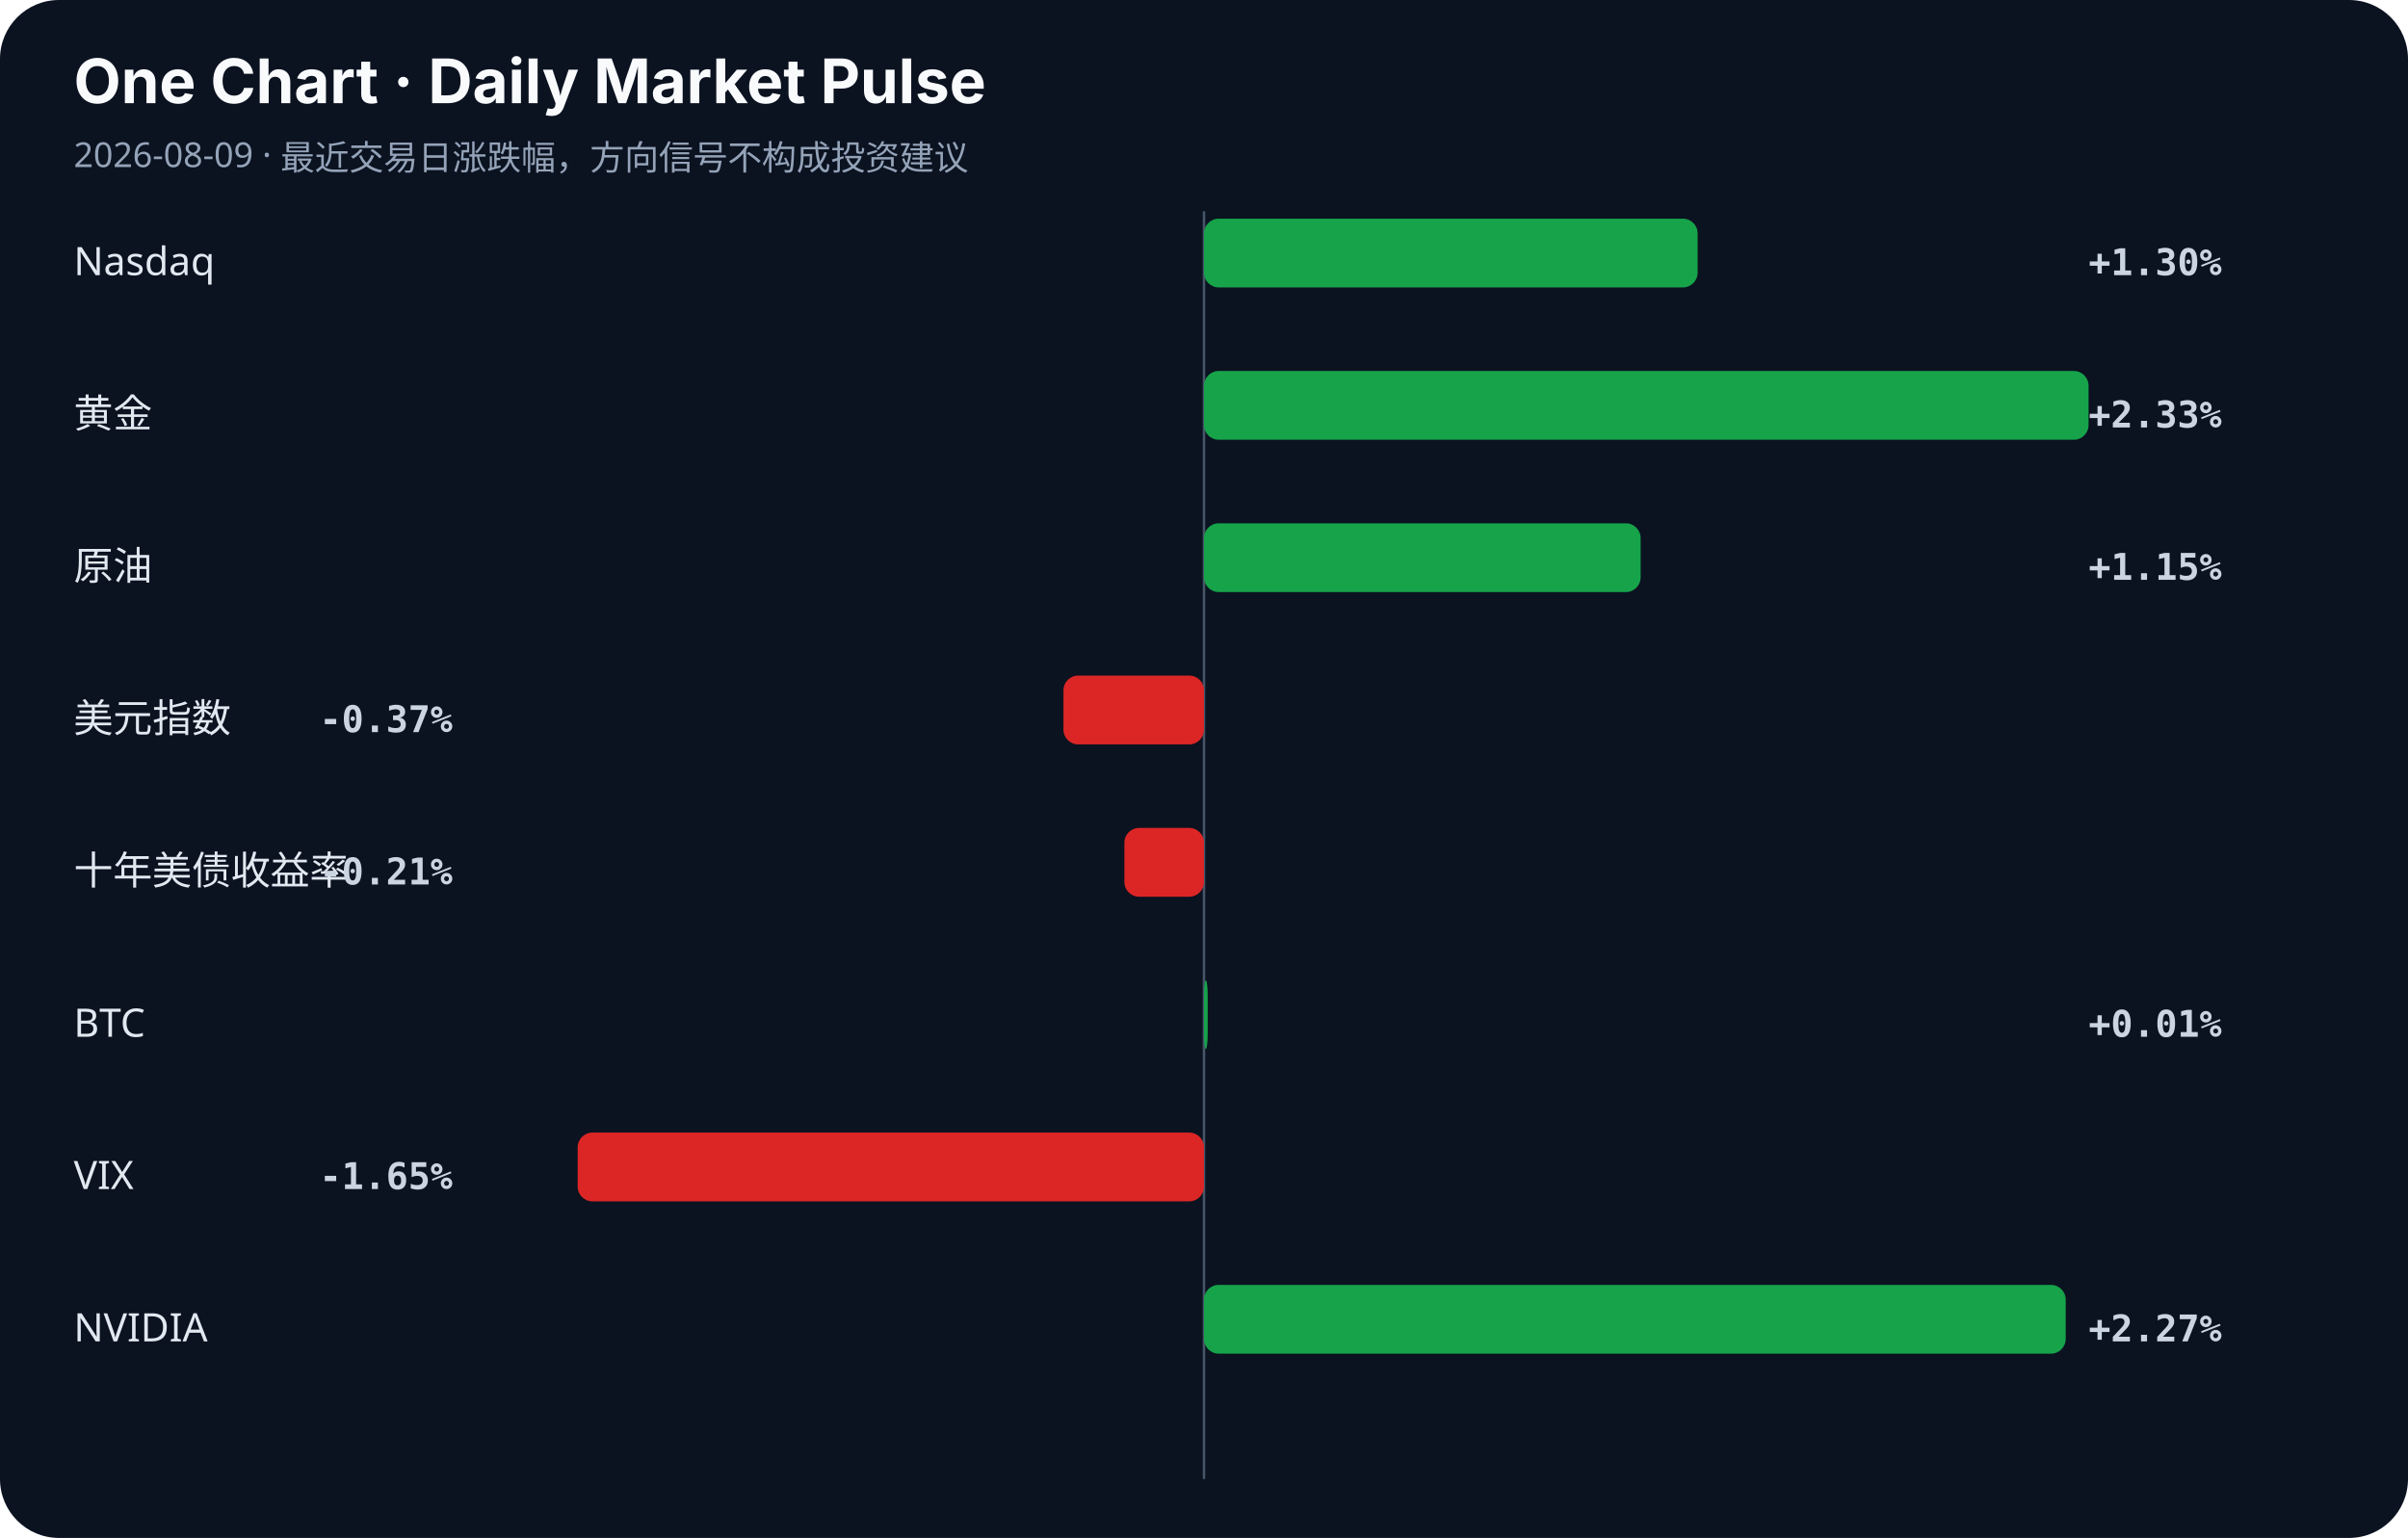
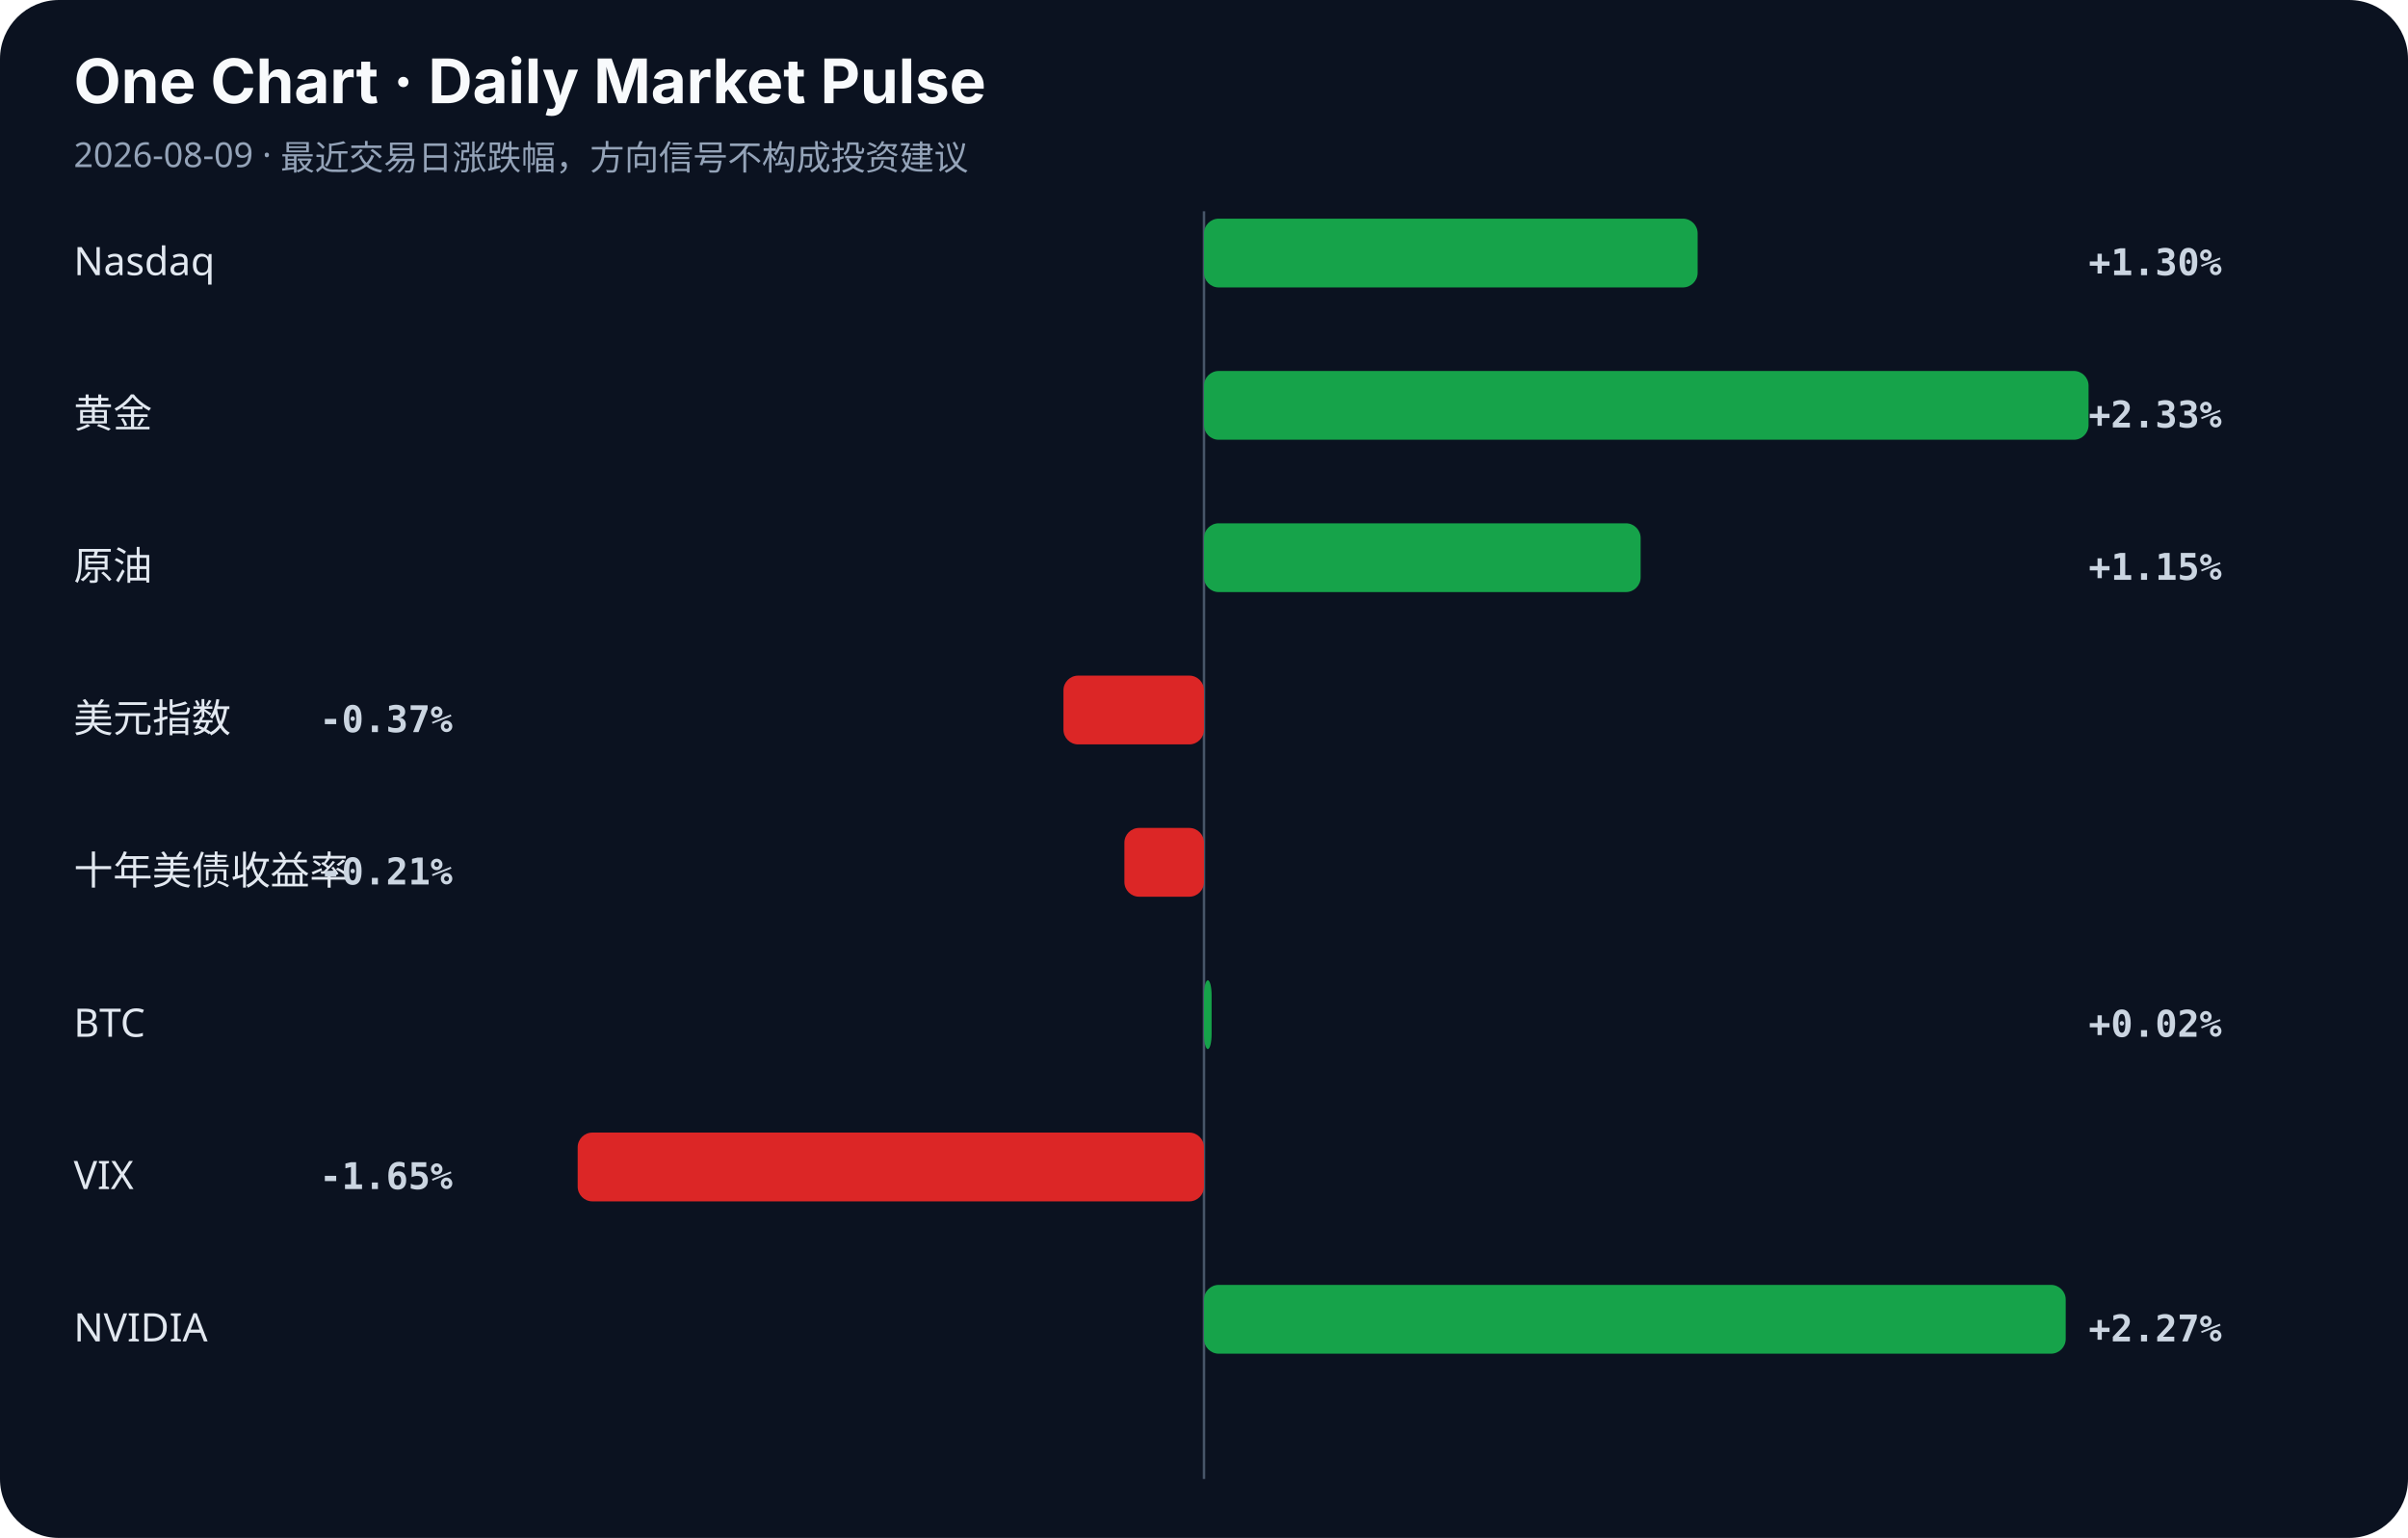
<svg xmlns="http://www.w3.org/2000/svg" width="980" height="626" viewBox="0 0 980 626">
  <rect width="100%" height="100%" rx="24" fill="#0b1220" />
  <style>.title{font:700 25px -apple-system,BlinkMacSystemFont,sans-serif;fill:#f8fafc}.sub{font:14px sans-serif;fill:#94a3b8}.label{font:16px sans-serif;fill:#e2e8f0}.value{font:600 15px monospace;fill:#cbd5e1}.axis{stroke:#475569;stroke-width:1}</style>
  <text x="30" y="42" class="title">One Chart · Daily Market Pulse</text>
  <text x="30" y="68" class="sub">2026-08-09 · 最近交易日涨跌幅，方向信号不构成投资建议</text>
  <line x1="490" y1="86" x2="490" y2="602" class="axis" />
  <text x="30" y="112" class="label">Nasdaq</text>
  <rect x="490.0" y="89" width="200.9" height="28" rx="6" fill="#16a34a" />
  <text x="850" y="112" class="value">+1.30%</text>
  <text x="30" y="174" class="label">黄金</text>
  <rect x="490.0" y="151" width="360.0" height="28" rx="6" fill="#16a34a" />
  <text x="850" y="174" class="value">+2.33%</text>
  <text x="30" y="236" class="label">原油</text>
  <rect x="490.0" y="213" width="177.7" height="28" rx="6" fill="#16a34a" />
  <text x="850" y="236" class="value">+1.15%</text>
  <text x="30" y="298" class="label">美元指数</text>
  <rect x="432.8" y="275" width="57.2" height="28" rx="6" fill="#dc2626" />
  <text x="130" y="298" class="value">-0.37%</text>
  <text x="30" y="360" class="label">十年美债收益率</text>
  <rect x="457.6" y="337" width="32.4" height="28" rx="6" fill="#dc2626" />
  <text x="130" y="360" class="value">-0.21%</text>
  <text x="30" y="422" class="label">BTC</text>
-   <rect x="490.0" y="399" width="1.5" height="28" rx="6" fill="#16a34a" />
-   <text x="850" y="422" class="value">+0.01%</text>
+   <rect x="490.0" y="399" width="3.1" height="28" rx="6" fill="#16a34a" />
+   <text x="850" y="422" class="value">+0.02%</text>
  <text x="30" y="484" class="label">VIX</text>
  <rect x="235.1" y="461" width="254.9" height="28" rx="6" fill="#dc2626" />
  <text x="130" y="484" class="value">-1.65%</text>
  <text x="30" y="546" class="label">NVIDIA</text>
  <rect x="490.0" y="523" width="350.7" height="28" rx="6" fill="#16a34a" />
  <text x="850" y="546" class="value">+2.27%</text>
</svg>
